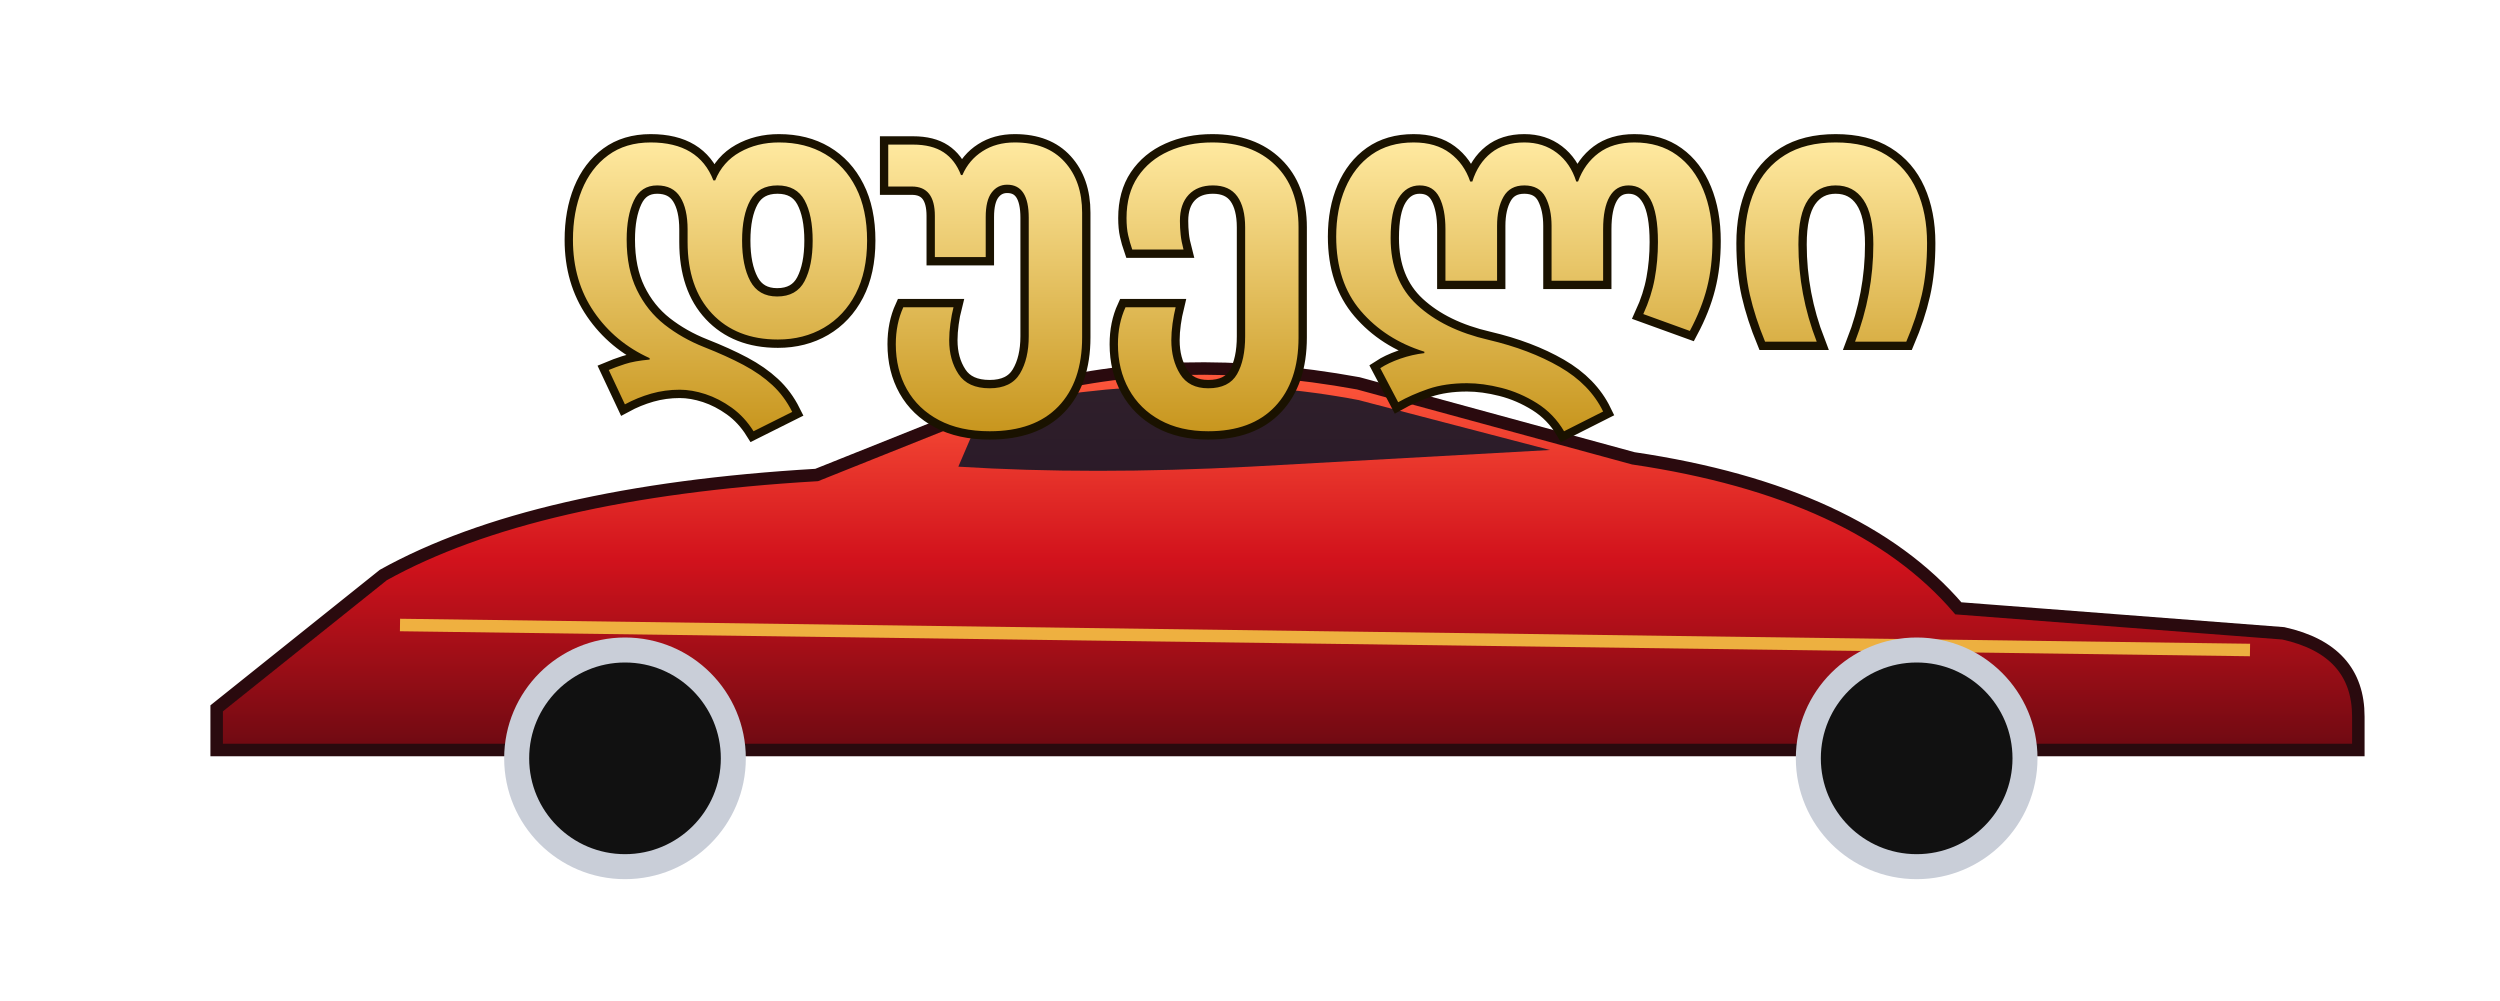
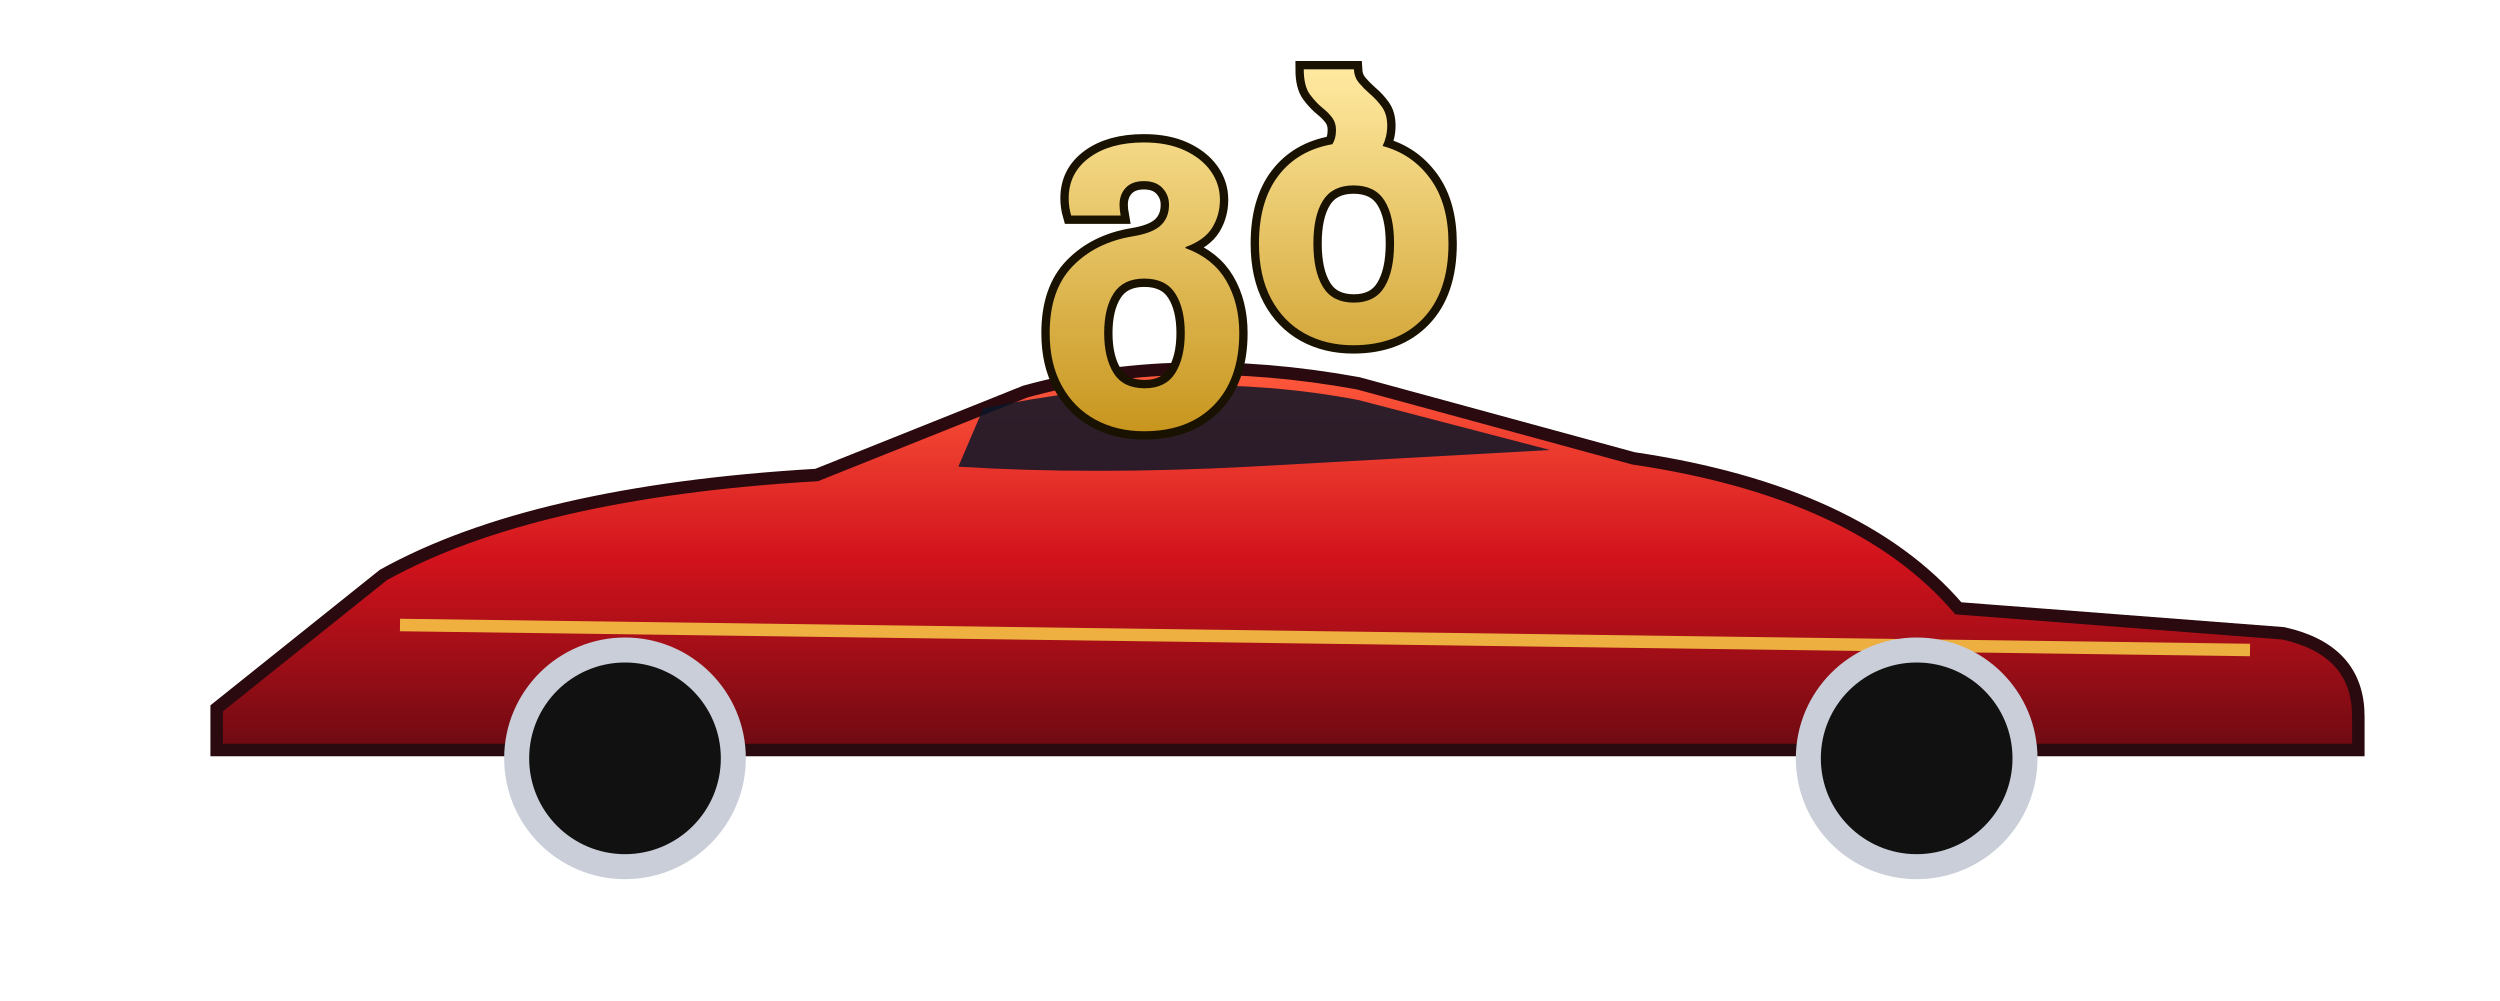
- <svg xmlns="http://www.w3.org/2000/svg" viewBox="0 0 600 240" role="img" aria-label="დუელი">
+ <svg xmlns="http://www.w3.org/2000/svg" viewBox="0 0 600 240" role="img" aria-label="გბ">
  <defs>
    <linearGradient id="body" x1="0" y1="0" x2="0" y2="1">
      <stop offset="0" stop-color="#FF5A3C" />
      <stop offset="0.5" stop-color="#D2121C" />
      <stop offset="1" stop-color="#6E0A12" />
    </linearGradient>
    <linearGradient id="gold" x1="0" y1="0" x2="0" y2="1">
      <stop offset="0" stop-color="#FFE9A0" />
      <stop offset="1" stop-color="#C8961E" />
    </linearGradient>
  </defs>
  <path d="M52 170 L92 138 Q128 118 196 114 L246 94 Q282 84 326 92 L392 110 Q446 118 470 146 L548 152 Q566 156 566 172 L566 180 L52 180 Z" fill="url(#body)" stroke="#2a0a0e" stroke-width="3" />
  <path d="M236 98 Q284 88 326 96 L372 108 L300 112 Q262 114 230 112 Z" fill="#0b1628" opacity="0.85" />
  <path d="M96 150 L540 156" stroke="#FFD84A" stroke-width="3" opacity="0.8" />
  <circle cx="150" cy="182" r="26" fill="#111" stroke="#c9ced8" stroke-width="6" />
  <circle cx="460" cy="182" r="26" fill="#111" stroke="#c9ced8" stroke-width="6" />
-   <text x="300" y="82" text-anchor="middle" font-family="'Noto Sans Georgian', sans-serif" font-weight="900" font-size="86" fill="url(#gold)" stroke="#1a1200" stroke-width="4" paint-order="stroke">დუელი</text>
+   <text x="300" y="82" text-anchor="middle" font-family="'Noto Sans Georgian', sans-serif" font-weight="900" font-size="86" fill="url(#gold)" stroke="#1a1200" stroke-width="4" paint-order="stroke">გბ</text>
</svg>
